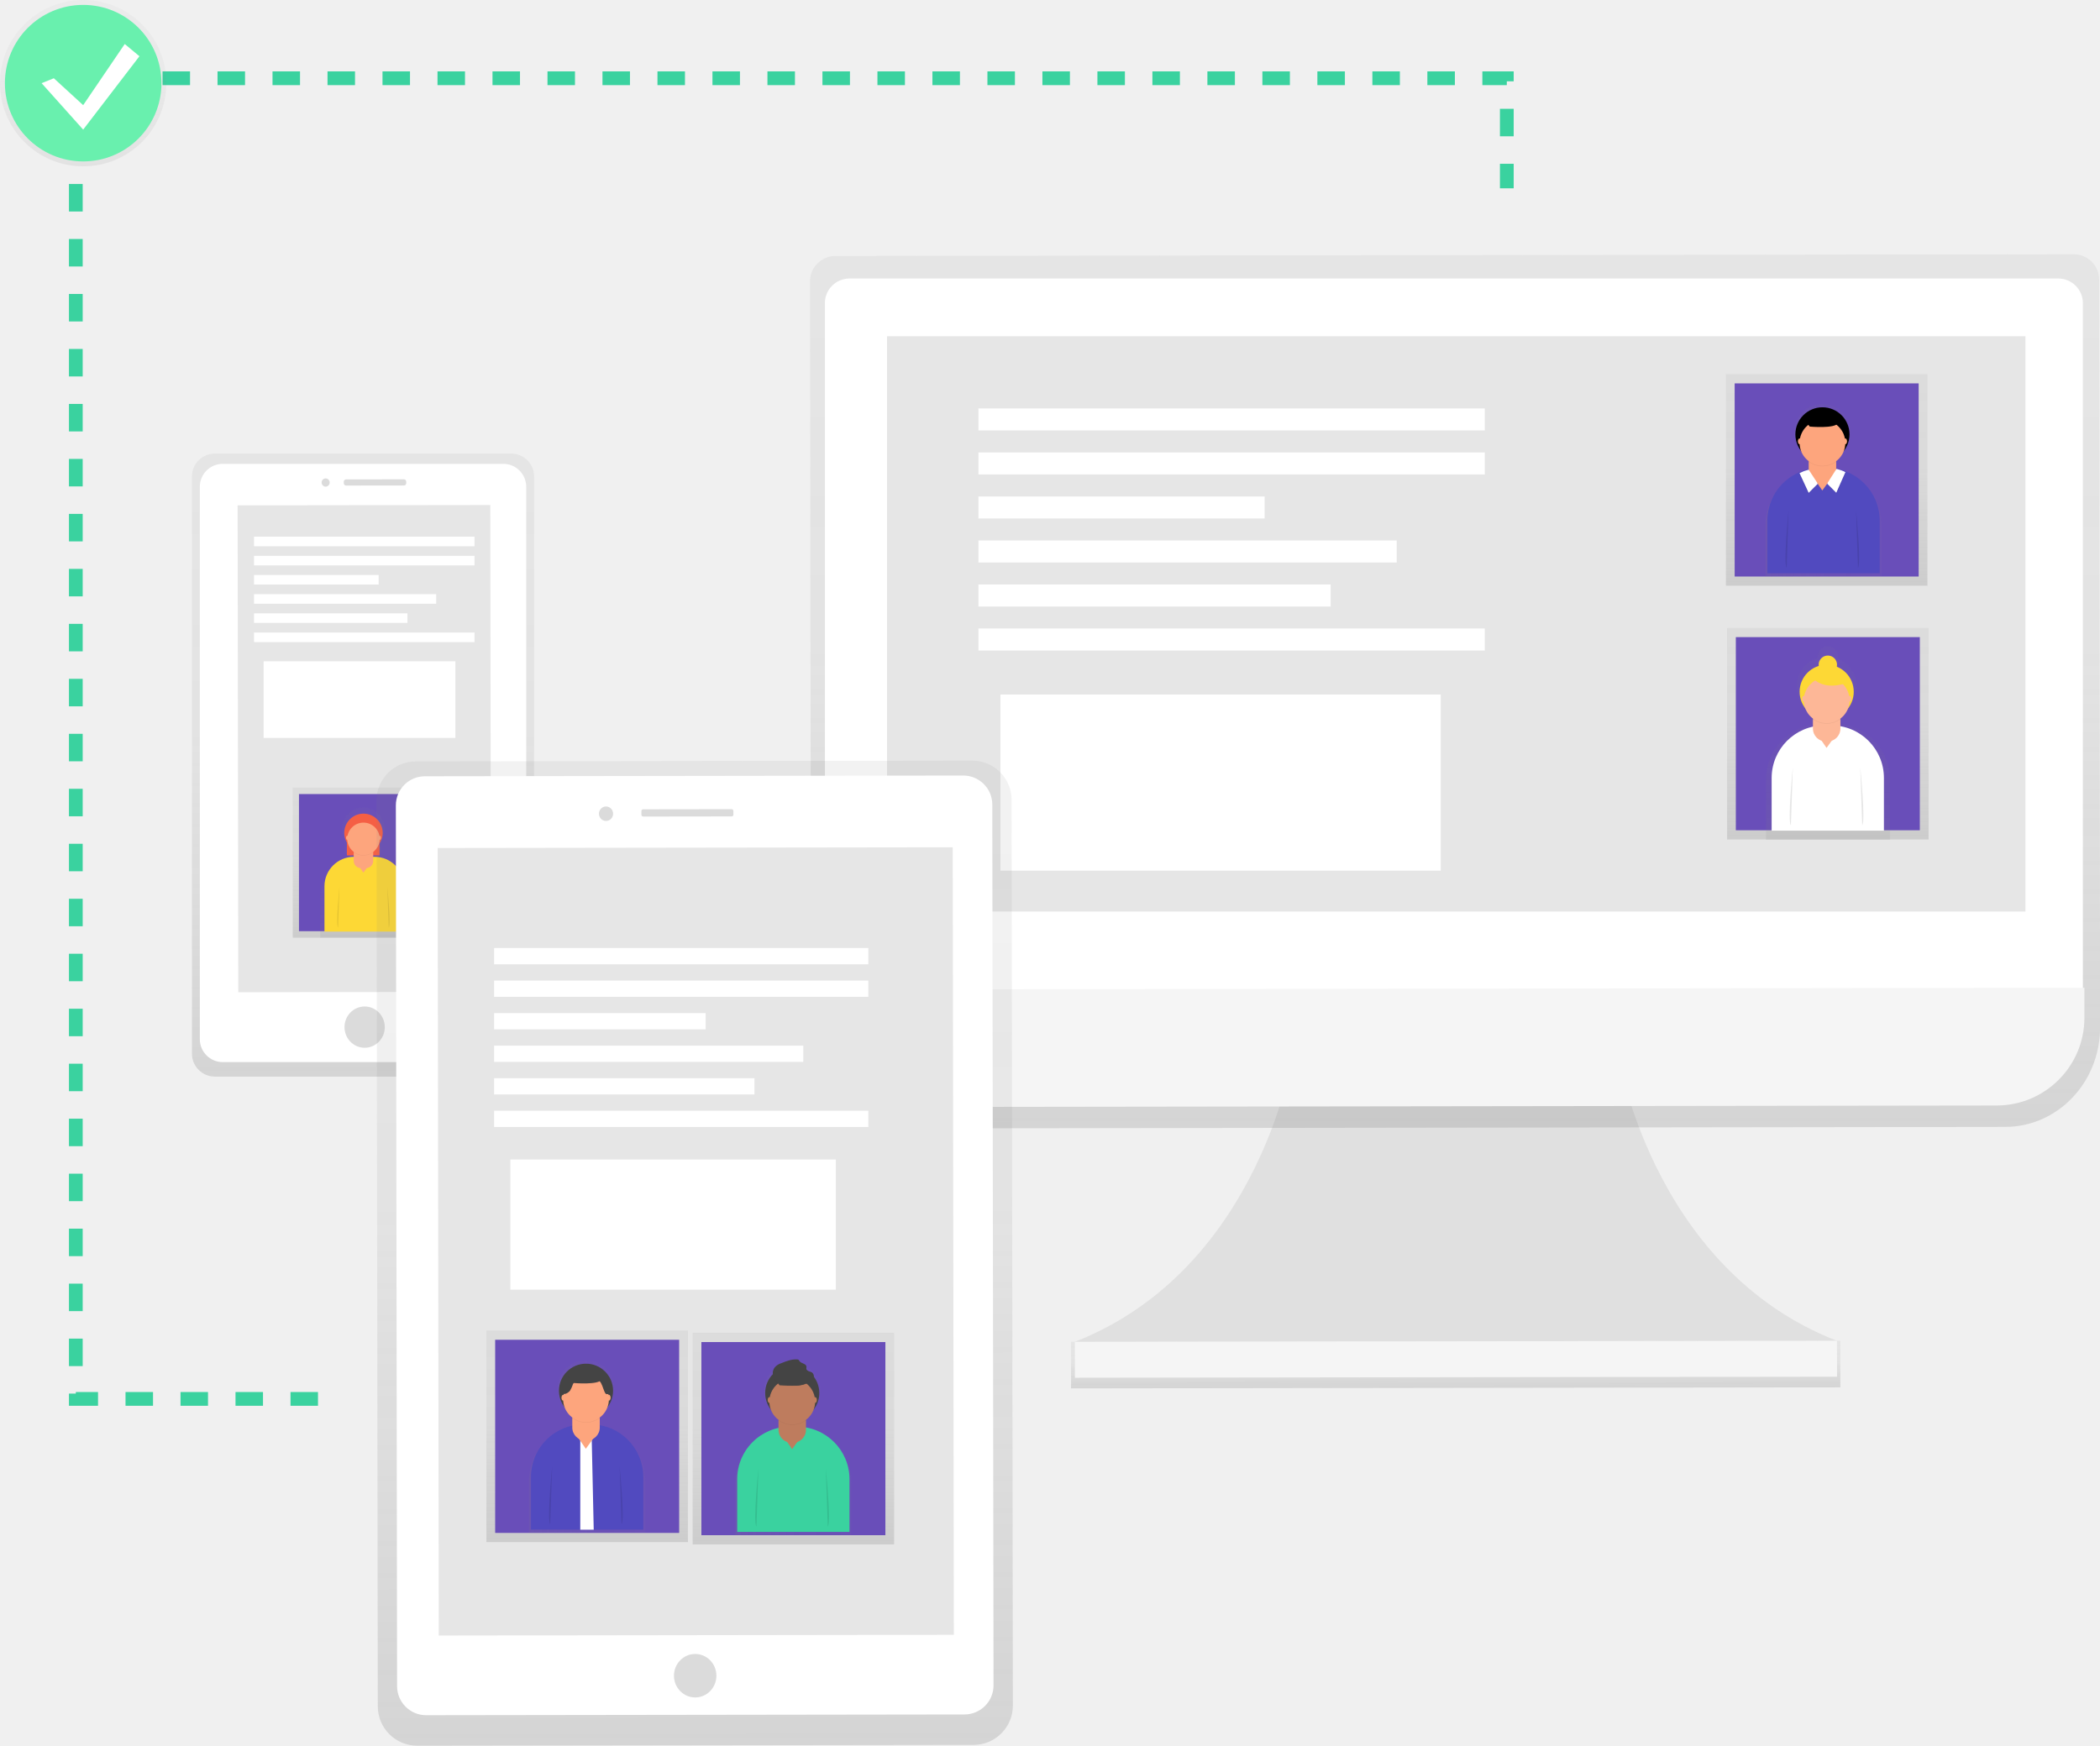
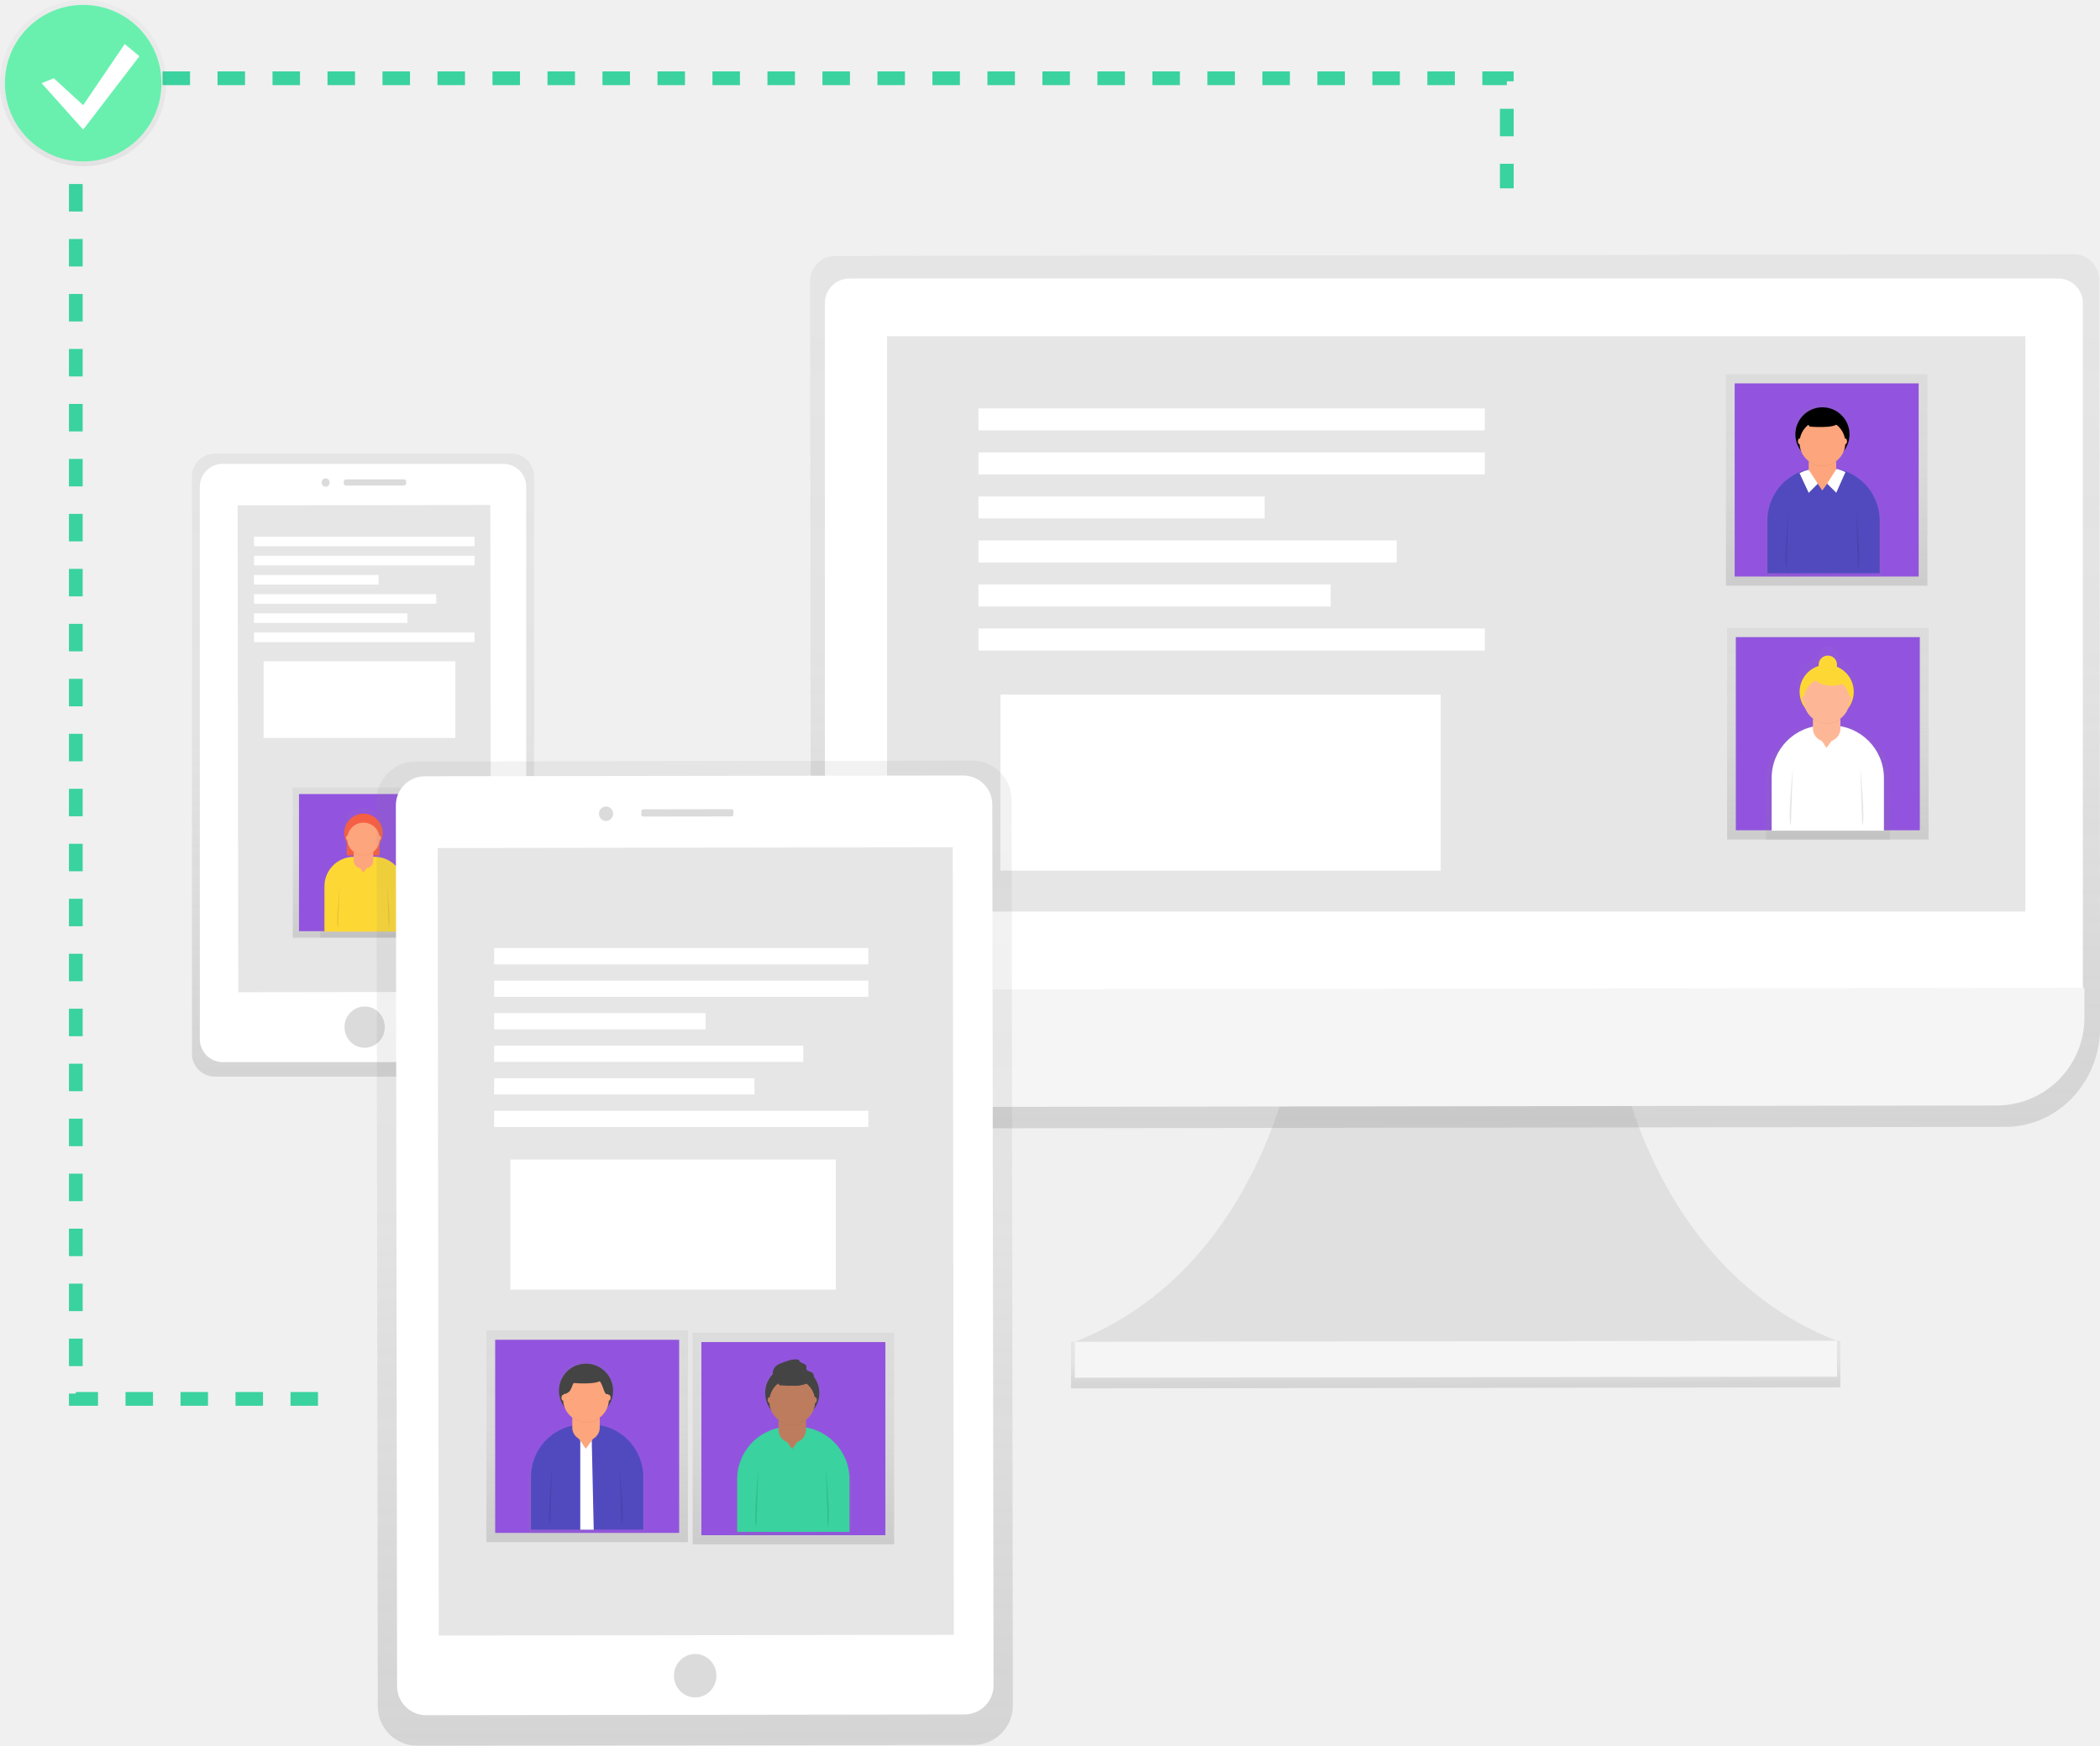
<svg xmlns="http://www.w3.org/2000/svg" xmlns:xlink="http://www.w3.org/1999/xlink" id="accd1a1b-d405-4dd1-89fa-f32239092656" data-name="Layer 1" width="916.48" height="762" viewBox="0 0 916.48 762">
  <defs>
    <linearGradient id="d814b87b-5dd1-42d1-a061-ee18783e4a9d" x1="300.81" y1="541.67" x2="300.81" y2="274.21" gradientTransform="matrix(1, 0, 0, 1.02, -0.05, -12.24)" gradientUnits="userSpaceOnUse">
      <stop offset="0" stop-color="gray" stop-opacity="0.25" />
      <stop offset="0.54" stop-color="gray" stop-opacity="0.12" />
      <stop offset="1" stop-color="gray" stop-opacity="0.1" />
    </linearGradient>
    <linearGradient id="e2f455a5-4864-4a97-8f60-359d47eda097" x1="158.98" y1="409.32" x2="158.98" y2="343.76" gradientTransform="matrix(1, 0, 0, 1, 0, 0)" xlink:href="#d814b87b-5dd1-42d1-a061-ee18783e4a9d" />
    <linearGradient id="d3dd56fe-2172-47b4-85ad-30ed5017061c" x1="300.75" y1="478.32" x2="300.75" y2="421.45" gradientTransform="matrix(1, 0, 0, 1, 0, 0)" xlink:href="#d814b87b-5dd1-42d1-a061-ee18783e4a9d" />
    <linearGradient id="10299c83-101f-4074-be69-71b1ee704760" x1="776.75" y1="675.12" x2="776.75" y2="654.79" gradientTransform="translate(0.31 -0.31)" xlink:href="#d814b87b-5dd1-42d1-a061-ee18783e4a9d" />
    <linearGradient id="9326adbe-442d-49cb-a08f-042121b25c65" x1="776.86" y1="561.94" x2="776.86" y2="194.31" gradientTransform="matrix(1, 0, 0, 1.04, -0.63, -19.87)" xlink:href="#d814b87b-5dd1-42d1-a061-ee18783e4a9d" />
    <linearGradient id="91382b0c-5cae-467a-9ec0-764e1390d1ca" x1="797.19" y1="255.67" x2="797.19" y2="163.33" gradientTransform="matrix(1, 0, 0, 1, 0, 0)" xlink:href="#d814b87b-5dd1-42d1-a061-ee18783e4a9d" />
    <linearGradient id="e5eb15fc-2b7b-4080-8b6c-aeb6913cd57f" x1="912.19" y1="283.02" x2="963.04" y2="283.02" gradientTransform="matrix(1, 0, 0, 1, 0, 0)" xlink:href="#d814b87b-5dd1-42d1-a061-ee18783e4a9d" />
    <linearGradient id="faa88f3d-9fdc-4237-abec-e584cacdbc95" x1="797.7" y1="366.44" x2="797.7" y2="274.1" gradientTransform="matrix(1, 0, 0, 1, 0, 0)" xlink:href="#d814b87b-5dd1-42d1-a061-ee18783e4a9d" />
    <linearGradient id="241e204d-5d0b-43ba-8a7f-393b75452fef" x1="939.46" y1="435.64" x2="939.46" y2="351.13" gradientTransform="matrix(1, 0, 0, 1, 0, 0)" xlink:href="#d814b87b-5dd1-42d1-a061-ee18783e4a9d" />
    <linearGradient id="4757d4c3-ed61-4851-a6bc-256878fd2ef8" x1="36.3" y1="72.59" x2="36.3" y2="0" gradientTransform="matrix(1, 0, 0, 1, 0, 0)" xlink:href="#d814b87b-5dd1-42d1-a061-ee18783e4a9d" />
    <linearGradient id="4ca8f1e7-fac6-4ad7-8b77-df7bb72626d8" x1="444.71" y1="829.36" x2="444.71" y2="406.22" gradientTransform="matrix(1, 0, 0, 1.02, 0.24, -11.29)" xlink:href="#d814b87b-5dd1-42d1-a061-ee18783e4a9d" />
    <linearGradient id="26999ef9-b016-4120-8eb6-cba13d632155" x1="445.2" y1="793.45" x2="445.2" y2="438.54" gradientTransform="matrix(1, 0, 0, 1.02, 0.24, -11.29)" gradientUnits="userSpaceOnUse">
      <stop offset="0" stop-opacity="0.09" />
      <stop offset="0.55" stop-opacity="0.07" />
      <stop offset="1" stop-opacity="0.02" />
    </linearGradient>
    <linearGradient id="952d3e93-eefa-46a1-a62d-5c717fcf8300" x1="346.25" y1="674.14" x2="346.25" y2="581.8" gradientTransform="matrix(1, 0, 0, 1, 0, 0)" xlink:href="#d814b87b-5dd1-42d1-a061-ee18783e4a9d" />
    <linearGradient id="d7a5f283-d15d-4302-af05-30c423bf3fa6" x1="462.59" y1="701.49" x2="513.44" y2="701.49" gradientTransform="matrix(1, 0, 0, 1, 0, 0)" xlink:href="#d814b87b-5dd1-42d1-a061-ee18783e4a9d" />
    <linearGradient id="f69ab994-6efe-4013-8793-43a7c154dd65" x1="256.25" y1="673.14" x2="256.25" y2="580.8" gradientTransform="matrix(1, 0, 0, 1, 0, 0)" xlink:href="#d814b87b-5dd1-42d1-a061-ee18783e4a9d" />
    <linearGradient id="6e6b4257-44fa-4433-8159-1f4b524edcbe" x1="372.59" y1="700.49" x2="423.44" y2="700.49" gradientTransform="matrix(1, 0, 0, 1, 0, 0)" xlink:href="#d814b87b-5dd1-42d1-a061-ee18783e4a9d" />
  </defs>
  <rect x="226.09" y="266.58" width="149.32" height="271.94" rx="10" ry="10" transform="matrix(1, 0, 0, 1, -142.32, -68.58)" fill="url(#d814b87b-5dd1-42d1-a061-ee18783e4a9d)" />
  <rect x="229.53" y="271.05" width="142.44" height="261.15" rx="10" ry="10" transform="matrix(1, 0, 0, 1, -142.32, -68.58)" fill="#fff" />
  <rect x="245.6" y="289.52" width="110.28" height="212.52" transform="translate(-142.31 -68.58) rotate(-0.08)" fill="#e6e6e6" />
  <ellipse cx="300.9" cy="517.35" rx="8.79" ry="9.01" transform="translate(-142.48 -68.58) rotate(-0.08)" fill="#dbdbdb" />
  <ellipse cx="283.88" cy="279.63" rx="1.76" ry="1.8" transform="translate(-142.15 -68.61) rotate(-0.08)" fill="#dbdbdb" />
  <rect x="291.79" y="278.25" width="27.26" height="2.7" rx="1" ry="1" transform="translate(-142.15 -68.58) rotate(-0.08)" fill="#dbdbdb" />
  <rect x="127.76" y="343.76" width="62.44" height="65.56" fill="url(#e2f455a5-4864-4a97-8f60-359d47eda097)" />
-   <rect x="130.48" y="346.61" width="57.01" height="59.86" fill="#694eb9" />
+   <rect x="130.48" y="346.61" width="57.01" height="59.86" fill="#9254de" />
  <g opacity="0.5">
    <path d="M305.06,442.74v-1.13h3v-5.79a9.27,9.27,0,1,0-15.75-.43v6.22h3.31v1.33a19.22,19.22,0,0,0-14.11,18.52v16.86H320V461.46A19.21,19.21,0,0,0,305.06,442.74Z" transform="translate(-141.76 -69)" fill="url(#d3dd56fe-2172-47b4-85ad-30ed5017061c)" />
  </g>
  <rect x="151.38" y="362" width="14.25" height="11.4" fill="#f55f44" />
  <path d="M154.46,374h9a12.86,12.86,0,0,1,12.86,12.86v19.78a0,0,0,0,1,0,0H141.6a0,0,0,0,1,0,0V386.84A12.86,12.86,0,0,1,154.46,374Z" fill="#fdd835" />
  <rect x="154.37" y="368.3" width="8.51" height="10.64" rx="3.15" ry="3.15" fill="#fda57d" />
  <polygon points="157 378.62 158.59 380.94 160.26 378.62 157 378.62" fill="#fda57d" />
  <path d="M289.9,456s-1.69,16.82-.6,17.91" transform="translate(-141.76 -69)" opacity="0.1" />
  <path d="M310.8,456s1.69,16.82.6,17.91" transform="translate(-141.76 -69)" opacity="0.1" />
  <path d="M300.39,442.47a7.06,7.06,0,0,0,4.2-1.38,4.26,4.26,0,0,0-4.2-3.59h0a4.26,4.26,0,0,0-4.2,3.59A7.06,7.06,0,0,0,300.39,442.47Z" transform="translate(-141.76 -69)" opacity="0.05" />
  <circle cx="158.63" cy="363.55" r="8.39" fill="#f55f44" />
  <circle cx="158.63" cy="366.17" r="7.09" fill="#fda57d" />
  <ellipse cx="151.52" cy="365.71" rx="0.5" ry="0.9" fill="#fda57d" />
  <ellipse cx="165.75" cy="365.71" rx="0.5" ry="0.9" fill="#fda57d" />
  <rect x="110.86" y="234.26" width="96.24" height="4.18" fill="#fff" />
  <rect x="110.86" y="242.62" width="96.24" height="4.18" fill="#fff" />
  <rect x="110.86" y="250.99" width="54.4" height="4.18" fill="#fff" />
  <rect x="110.86" y="259.36" width="79.5" height="4.18" fill="#fff" />
  <rect x="110.86" y="267.73" width="66.95" height="4.18" fill="#fff" />
  <rect x="110.86" y="276.1" width="96.24" height="4.18" fill="#fff" />
  <rect x="115.05" y="288.65" width="83.69" height="33.47" fill="#fff" />
  <path d="M847.23,526.13s14,96.19,96.19,128.14l-166.3.23-166.3.23c82.06-32.18,95.85-128.41,95.85-128.41Z" transform="translate(-141.76 -69)" fill="#e0e0e0" />
  <rect x="609.17" y="654.5" width="335.74" height="20.32" transform="translate(-142.68 -67.93) rotate(-0.08)" fill="url(#10299c83-101f-4074-be69-71b1ee704760)" />
  <rect x="610.84" y="654.5" width="332.6" height="15.68" transform="translate(-142.67 -67.93) rotate(-0.08)" fill="#f5f5f5" />
  <path d="M1047,180l-540.9.75a11.1,11.1,0,0,0-10.83,11.36l.42,315.58v10.51c0,24,18.63,43.39,41.55,43.36l479.61-.66c22.91,0,41.46-19.49,41.43-43.47V506.93l-.42-315.58A11.1,11.1,0,0,0,1047,180Z" transform="translate(-141.76 -69)" fill="url(#9326adbe-442d-49cb-a08f-042121b25c65)" />
  <path d="M513,189.5h527.49a10.75,10.75,0,0,1,10.75,10.75V500.57a0,0,0,0,1,0,0h-549a0,0,0,0,1,0,0V200.25A10.75,10.75,0,0,1,513,189.5Z" transform="matrix(1, 0, 0, 1, -142.24, -67.93)" fill="#fff" />
  <path d="M1013.17,551.56l-472.36.65a38.32,38.32,0,0,1-38.37-38.27l0-13,549-.76,0,13A38.32,38.32,0,0,1,1013.17,551.56Z" transform="translate(-141.76 -69)" fill="#f5f5f5" />
  <rect x="529.35" y="214.7" width="496.81" height="251.12" transform="matrix(1, 0, 0, 1, -142.23, -67.93)" fill="#e6e6e6" />
  <rect x="753.22" y="163.33" width="87.94" height="92.34" fill="url(#91382b0c-5cae-467a-9ec0-764e1390d1ca)" />
-   <rect x="757.04" y="167.35" width="80.3" height="84.31" fill="#694eb9" />
+   <rect x="757.04" y="167.35" width="80.3" height="84.31" fill="#9254de" />
  <g opacity="0.5">
    <path d="M944.44,273.84l-1-.36-.06.09h-.06v-2.72a6.27,6.27,0,0,0-.08-1,10.41,10.41,0,0,0,3.57-4.71,12.27,12.27,0,1,0-19.43,0,10.41,10.41,0,0,0,3.57,4.71,6.27,6.27,0,0,0-.08,1v3h0a25.44,25.44,0,0,0-18.67,24.52v22.31H963V298.34A25.44,25.44,0,0,0,944.44,273.84Z" transform="translate(-141.76 -69)" fill="url(#e5eb15fc-2b7b-4080-8b6c-aeb6913cd57f)" />
  </g>
  <path d="M794.3,204.29h3.1a22.93,22.93,0,0,1,22.93,22.93v23a0,0,0,0,1,0,0h-49a0,0,0,0,1,0,0v-23A22.93,22.93,0,0,1,794.3,204.29Z" fill="#514abf" />
  <rect x="789.36" y="196.3" width="11.99" height="14.99" rx="5.62" ry="5.62" fill="#fda57d" />
  <polygon points="785.2 206.94 789.22 215.56 793.21 211.57 789.22 205.44 785.2 206.94" opacity="0.05" />
  <path d="M927.1,275.52l4,8.62,4-4-4-6.12-1.84.56a4.61,4.61,0,0,0-.53.2Z" transform="translate(-141.76 -69)" fill="#fff" />
  <polygon points="805.52 206.52 801.49 215.56 797.49 211.57 801.6 205.12 805.52 206.52" opacity="0.05" />
  <path d="M947.14,275.1l-4,9-4-4,4.11-6.45.75.22a20,20,0,0,1,2.39.85Z" transform="translate(-141.76 -69)" fill="#fff" />
  <polygon points="793.05 210.83 795.29 214.09 797.65 210.83 793.05 210.83" fill="#fda57d" />
  <path d="M922.33,291.64s-2.38,23.69-.84,25.23" transform="translate(-141.76 -69)" opacity="0.1" />
  <path d="M951.77,291.64s2.38,23.69.84,25.23" transform="translate(-141.76 -69)" opacity="0.1" />
  <path d="M937.11,272.57a10,10,0,0,0,5.92-1.94,6,6,0,0,0-5.92-5.05h0a6,6,0,0,0-5.92,5.05A10,10,0,0,0,937.11,272.57Z" transform="translate(-141.76 -69)" opacity="0.05" />
  <circle cx="795.35" cy="189.6" r="11.81" />
  <circle cx="795.35" cy="193.3" r="9.99" fill="#fda57d" />
  <path d="M929.06,252.4l2.52,3.08s11.07,1,12.33-1.54-7.29-4.35-7.29-4.35Z" transform="translate(-141.76 -69)" opacity="0.05" />
  <path d="M929.06,252.12l2.52,3.08s11.07,1,12.33-1.54-7.29-4.35-7.29-4.35Z" transform="translate(-141.76 -69)" />
  <ellipse cx="785.34" cy="192.65" rx="0.7" ry="1.26" fill="#fda57d" />
  <ellipse cx="805.38" cy="192.65" rx="0.7" ry="1.26" fill="#fda57d" />
  <rect x="753.73" y="274.1" width="87.94" height="92.34" fill="url(#faa88f3d-9fdc-4237-abec-e584cacdbc95)" />
-   <rect x="757.55" y="278.11" width="80.3" height="84.31" fill="#694eb9" />
+   <rect x="757.55" y="278.11" width="80.3" height="84.31" fill="#9254de" />
  <g opacity="0.5">
    <path d="M945.53,385.1V382c0-.15,0-.31,0-.46a11.07,11.07,0,0,0,3.74-5,13.05,13.05,0,0,0-5.45-20.07,4.44,4.44,0,1,0-8.73-.37,13.05,13.05,0,0,0-6.49,20.45,11.07,11.07,0,0,0,3.74,5c0,.15,0,.3,0,.46v3.28a24.48,24.48,0,0,0-19.87,24v26.31h54.1V409.33A24.48,24.48,0,0,0,945.53,385.1Z" transform="translate(-141.76 -69)" fill="url(#241e204d-5d0b-43ba-8a7f-393b75452fef)" />
  </g>
  <path d="M796.15,316.66h3.1a22.93,22.93,0,0,1,22.93,22.93v23a0,0,0,0,1,0,0h-49a0,0,0,0,1,0,0v-23a22.93,22.93,0,0,1,22.93-22.93Z" fill="#fff" />
  <rect x="791.2" y="308.67" width="11.99" height="14.99" rx="5.62" ry="5.62" fill="#fdb797" />
  <polygon points="794.9 323.2 797.14 326.46 799.49 323.2 794.9 323.2" fill="#fdb797" />
  <path d="M924.18,404s-2.38,23.69-.84,25.23" transform="translate(-141.76 -69)" opacity="0.1" />
  <path d="M953.62,404s2.38,23.69.84,25.23" transform="translate(-141.76 -69)" opacity="0.1" />
  <path d="M939,384.94a10,10,0,0,0,5.92-1.94,6,6,0,0,0-5.92-5.05h0A6,6,0,0,0,933,383,10,10,0,0,0,939,384.94Z" transform="translate(-141.76 -69)" opacity="0.05" />
  <circle cx="797.2" cy="301.97" r="11.81" fill="#fdd835" />
  <circle cx="797.2" cy="305.67" r="9.99" fill="#fdb797" />
  <ellipse cx="787.18" cy="305.02" rx="0.7" ry="1.26" fill="#fdb797" />
  <ellipse cx="807.23" cy="305.02" rx="0.7" ry="1.26" fill="#fdb797" />
  <circle cx="797.7" cy="290.16" r="4.01" fill="#fdd835" />
  <path d="M931.43,363.17s4,8,16.06,4l-4-4Z" transform="translate(-141.76 -69)" fill="#fdd835" />
  <rect x="427.01" y="178.28" width="220.98" height="9.61" fill="#fff" />
  <rect x="427.01" y="197.49" width="220.98" height="9.61" fill="#fff" />
  <rect x="427.01" y="216.71" width="124.9" height="9.61" fill="#fff" />
  <rect x="427.01" y="235.92" width="182.55" height="9.61" fill="#fff" />
  <rect x="427.01" y="255.14" width="153.72" height="9.61" fill="#fff" />
  <rect x="427.01" y="274.35" width="220.98" height="9.61" fill="#fff" />
  <rect x="436.62" y="303.18" width="192.15" height="76.86" fill="#fff" />
  <polyline points="138.78 610.63 33.09 610.63 33.09 34.16 657.6 34.16 657.6 82.2" fill="none" stroke="#3ad29f" stroke-miterlimit="10" stroke-width="6" stroke-dasharray="12" />
  <g opacity="0.5">
    <circle cx="36.3" cy="36.3" r="36.3" fill="url(#4757d4c3-ed61-4851-a6bc-256878fd2ef8)" />
  </g>
  <circle cx="36.3" cy="36.3" r="34.16" fill="#69f0ae" />
  <polygon points="23.49 34.16 36.3 45.9 54.44 19.21 60.85 24.55 36.3 56.58 18.15 36.3 23.49 34.16" fill="#fff" />
  <rect x="306.35" y="401.2" width="277.16" height="429.64" rx="17.17" ry="17.17" transform="translate(-142.61 -68.38) rotate(-0.08)" fill="url(#4ca8f1e7-fac6-4ad7-8b77-df7bb72626d8)" />
  <rect x="325.75" y="434.02" width="239.35" height="360.35" transform="translate(-142.61 -68.38) rotate(-0.08)" fill="url(#26999ef9-b016-4120-8eb6-cba13d632155)" />
  <rect x="314.78" y="407.7" width="260.3" height="409.85" rx="12.68" ry="12.68" transform="translate(-142.61 -68.39) rotate(-0.08)" fill="#fff" />
  <rect x="332.99" y="439.01" width="224.79" height="343.76" transform="translate(-142.6 -68.38) rotate(-0.08)" fill="#e6e6e6" />
  <ellipse cx="446.25" cy="799.84" rx="9.26" ry="9.49" transform="matrix(1, 0, 0, 1, -142.86, -68.38)" fill="#dbdbdb" />
  <ellipse cx="406.24" cy="424.2" rx="3.09" ry="3.16" transform="translate(-142.35 -68.44) rotate(-0.08)" fill="#dbdbdb" />
  <rect x="421.68" y="422.25" width="40.14" height="3.16" rx="0.76" ry="0.76" transform="translate(-142.35 -68.39) rotate(-0.08)" fill="#dbdbdb" />
  <rect x="302.28" y="581.8" width="87.94" height="92.34" fill="url(#952d3e93-eefa-46a1-a62d-5c717fcf8300)" />
-   <rect x="306.1" y="585.82" width="80.3" height="84.31" fill="#694eb9" />
+   <rect x="306.1" y="585.82" width="80.3" height="84.31" fill="#9254de" />
  <g opacity="0.5">
    <path d="M494.84,692.32l-1-.36-.06.09h-.06v-2.72a6.27,6.27,0,0,0-.08-1,10.41,10.41,0,0,0,3.57-4.71,12.27,12.27,0,1,0-19.43,0,10.41,10.41,0,0,0,3.57,4.71,6.27,6.27,0,0,0-.08,1v3h0a25.44,25.44,0,0,0-18.67,24.52v22.31h50.85V716.81A25.44,25.44,0,0,0,494.84,692.32Z" transform="translate(-141.76 -69)" fill="url(#d7a5f283-d15d-4302-af05-30c423bf3fa6)" />
  </g>
  <path d="M344.7,622.76h3.1a22.93,22.93,0,0,1,22.93,22.93v23a0,0,0,0,1,0,0h-49a0,0,0,0,1,0,0v-23A22.93,22.93,0,0,1,344.7,622.76Z" fill="#3ad29f" />
  <rect x="339.76" y="614.77" width="11.99" height="14.99" rx="5.62" ry="5.62" fill="#be7c5e" />
  <polygon points="343.45 629.3 345.69 632.56 348.05 629.3 343.45 629.3" fill="#be7c5e" />
  <path d="M472.73,710.11s-2.38,23.69-.84,25.23" transform="translate(-141.76 -69)" opacity="0.1" />
  <path d="M502.17,710.11s2.38,23.69.84,25.23" transform="translate(-141.76 -69)" opacity="0.1" />
  <path d="M487.51,691a10,10,0,0,0,5.92-1.94,6,6,0,0,0-5.92-5.05h0a6,6,0,0,0-5.92,5.05A10,10,0,0,0,487.51,691Z" transform="translate(-141.76 -69)" opacity="0.05" />
  <circle cx="345.75" cy="608.07" r="11.81" fill="#444" />
  <circle cx="345.75" cy="611.77" r="9.99" fill="#be7c5e" />
  <path d="M479.46,670.87l2.52,3.08s11.07,1,12.33-1.54-7.29-4.35-7.29-4.35Z" transform="translate(-141.76 -69)" opacity="0.05" />
  <path d="M479.46,670.59l2.52,3.08s11.07,1,12.33-1.54-7.29-4.35-7.29-4.35Z" transform="translate(-141.76 -69)" fill="#444" />
  <ellipse cx="335.74" cy="611.12" rx="0.7" ry="1.26" fill="#be7c5e" />
  <ellipse cx="355.78" cy="611.12" rx="0.7" ry="1.26" fill="#be7c5e" />
  <path d="M479.7,666.09a6,6,0,0,1,3.08-2.07c2.21-.88,4.51-1.78,6.88-1.62a1.16,1.16,0,0,1,.65.19,2.24,2.24,0,0,1,.39.57c.72,1.07,2.74,1,3,2.26.07.41-.1.85,0,1.25.26,1,1.67.9,2.5,1.47a2.28,2.28,0,0,1,.2,3.18,6,6,0,0,1-3.06,1.74,11.8,11.8,0,0,1-6.45.57C483.86,672.84,476.77,670.88,479.7,666.09Z" transform="translate(-141.76 -69)" fill="#444" />
  <rect x="212.28" y="580.8" width="87.94" height="92.34" fill="url(#f69ab994-6efe-4013-8793-43a7c154dd65)" />
-   <rect x="216.1" y="584.82" width="80.3" height="84.31" fill="#694eb9" />
+   <rect x="216.1" y="584.82" width="80.3" height="84.31" fill="#9254de" />
  <g opacity="0.5">
    <path d="M404.84,691.32l-1-.36-.06.09h-.06v-2.72a6.27,6.27,0,0,0-.08-1,10.41,10.41,0,0,0,3.57-4.71,12.27,12.27,0,1,0-19.43,0,10.41,10.41,0,0,0,3.57,4.71,6.27,6.27,0,0,0-.08,1v3h0a25.44,25.44,0,0,0-18.67,24.52v22.31h50.85V715.81A25.44,25.44,0,0,0,404.84,691.32Z" transform="translate(-141.76 -69)" fill="url(#6e6b4257-44fa-4433-8159-1f4b524edcbe)" />
  </g>
  <path d="M254.7,621.76h3.1a22.93,22.93,0,0,1,22.93,22.93v23a0,0,0,0,1,0,0h-49a0,0,0,0,1,0,0v-23A22.93,22.93,0,0,1,254.7,621.76Z" fill="#514abf" />
  <rect x="249.76" y="613.77" width="11.99" height="14.99" rx="5.62" ry="5.62" fill="#fda57d" />
  <path d="M382.73,709.11s-2.38,23.69-.84,25.23" transform="translate(-141.76 -69)" opacity="0.1" />
  <path d="M412.17,709.11s2.38,23.69.84,25.23" transform="translate(-141.76 -69)" opacity="0.1" />
  <path d="M397.51,690a10,10,0,0,0,5.92-1.94,6,6,0,0,0-5.92-5.05h0a6,6,0,0,0-5.92,5.05A10,10,0,0,0,397.51,690Z" transform="translate(-141.76 -69)" opacity="0.05" />
  <circle cx="255.75" cy="607.07" r="11.81" fill="#444" />
  <circle cx="255.75" cy="610.77" r="9.99" fill="#fda57d" />
  <path d="M389.46,669.87l2.52,3.08s11.07,1,12.33-1.54-7.29-4.35-7.29-4.35Z" transform="translate(-141.76 -69)" opacity="0.05" />
  <path d="M389.46,669.59l2.52,3.08s11.07,1,12.33-1.54-7.29-4.35-7.29-4.35Z" transform="translate(-141.76 -69)" fill="#444" />
  <ellipse cx="245.74" cy="610.12" rx="0.7" ry="1.26" fill="#fda57d" />
  <ellipse cx="265.78" cy="610.12" rx="0.7" ry="1.26" fill="#fda57d" />
  <rect x="215.64" y="413.83" width="163.33" height="7.1" fill="#fff" />
  <rect x="215.64" y="428.03" width="163.33" height="7.1" fill="#fff" />
  <rect x="215.64" y="442.23" width="92.32" height="7.1" fill="#fff" />
  <rect x="215.64" y="456.44" width="134.93" height="7.1" fill="#fff" />
  <rect x="215.64" y="470.64" width="113.62" height="7.1" fill="#fff" />
  <rect x="215.64" y="484.84" width="163.33" height="7.1" fill="#fff" />
  <rect x="222.74" y="506.15" width="142.03" height="56.81" fill="#fff" />
  <path d="M390.57,676a16.26,16.26,0,0,0,1.25-2.8,6.87,6.87,0,0,1,12.23-.48c.82,1.47,1.09,3.21,2,4.63a1.17,1.17,0,0,0,1.69-.31,2.22,2.22,0,0,0,.11-1.9c-.21-.62-.56-1.19-.79-1.8a14.26,14.26,0,0,0-1-2.88,5.94,5.94,0,0,0-2-1.67c-2.21-1.36-4.77-2.77-7.27-2a9.37,9.37,0,0,0-2.37,1.21l-3.18,2a10,10,0,0,0-2.7,2.21c-.69.9-2,3.59-1.39,4.75C387.87,678.28,389.94,676.83,390.57,676Z" transform="translate(-141.76 -69)" fill="#444" />
  <polygon points="253.24 628 253.24 667.73 259.11 667.73 258.24 628 253.24 628" fill="#fff" />
  <polygon points="252.26 627.46 255.66 632.41 259.24 627.46 252.26 627.46" fill="#fda57d" />
</svg>
